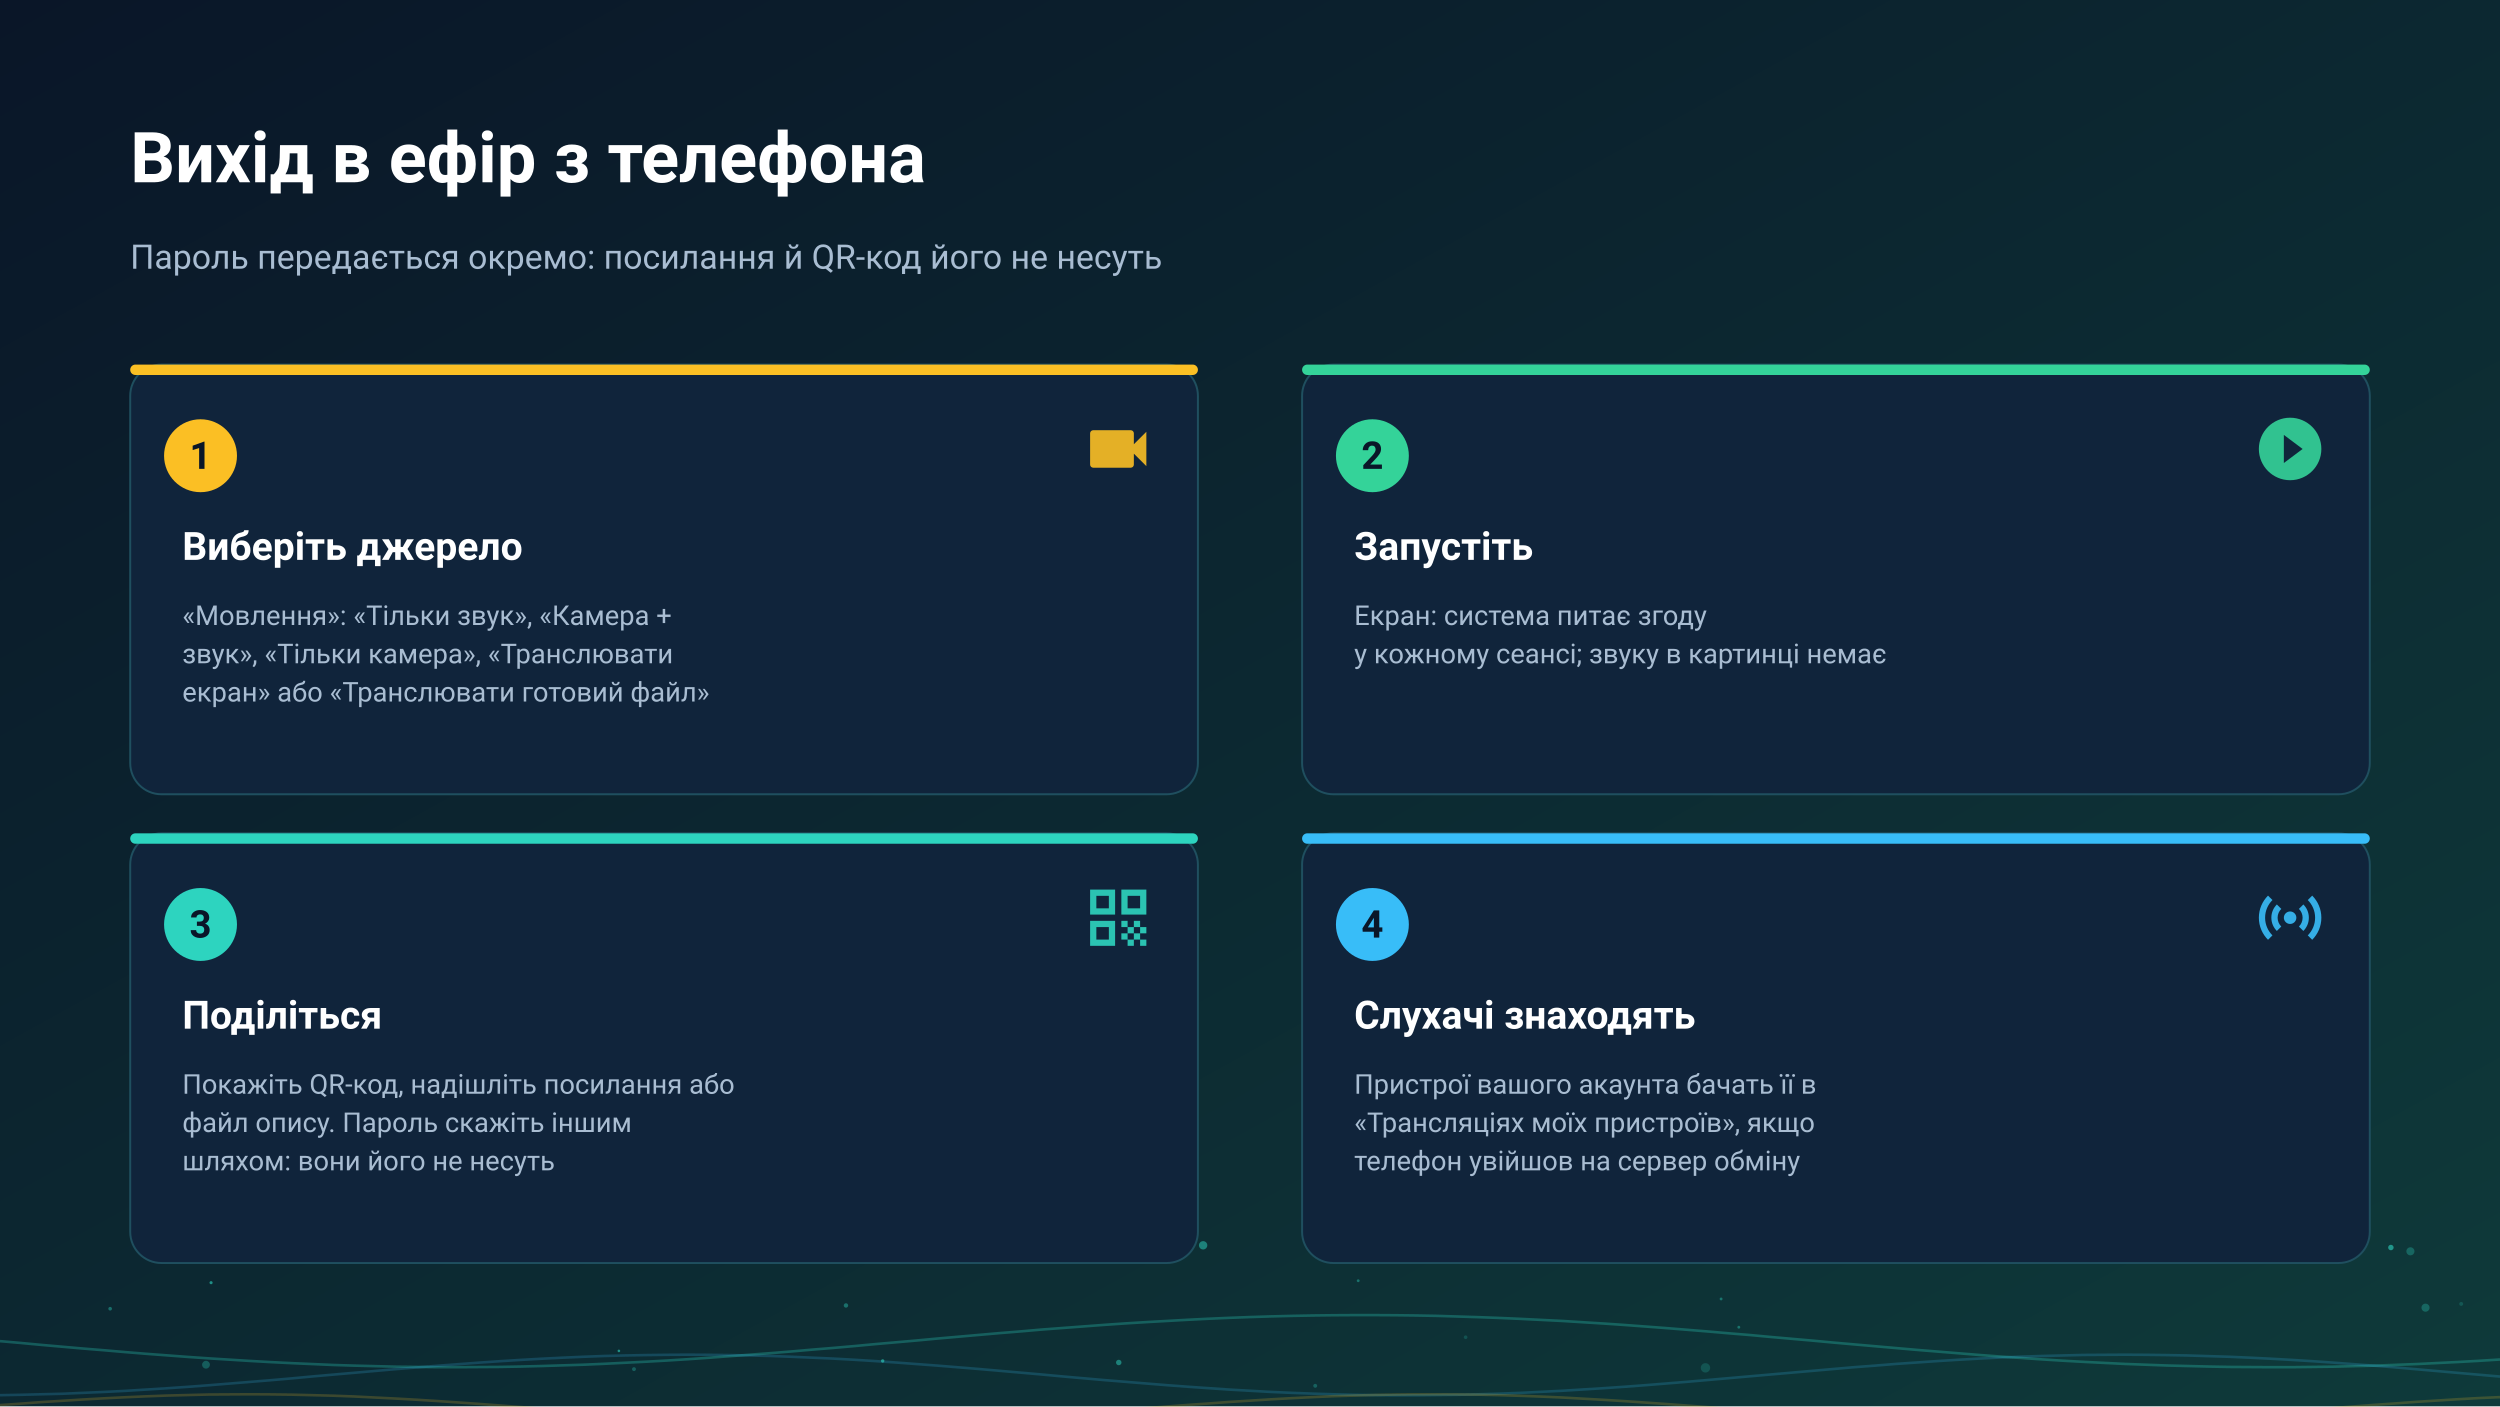
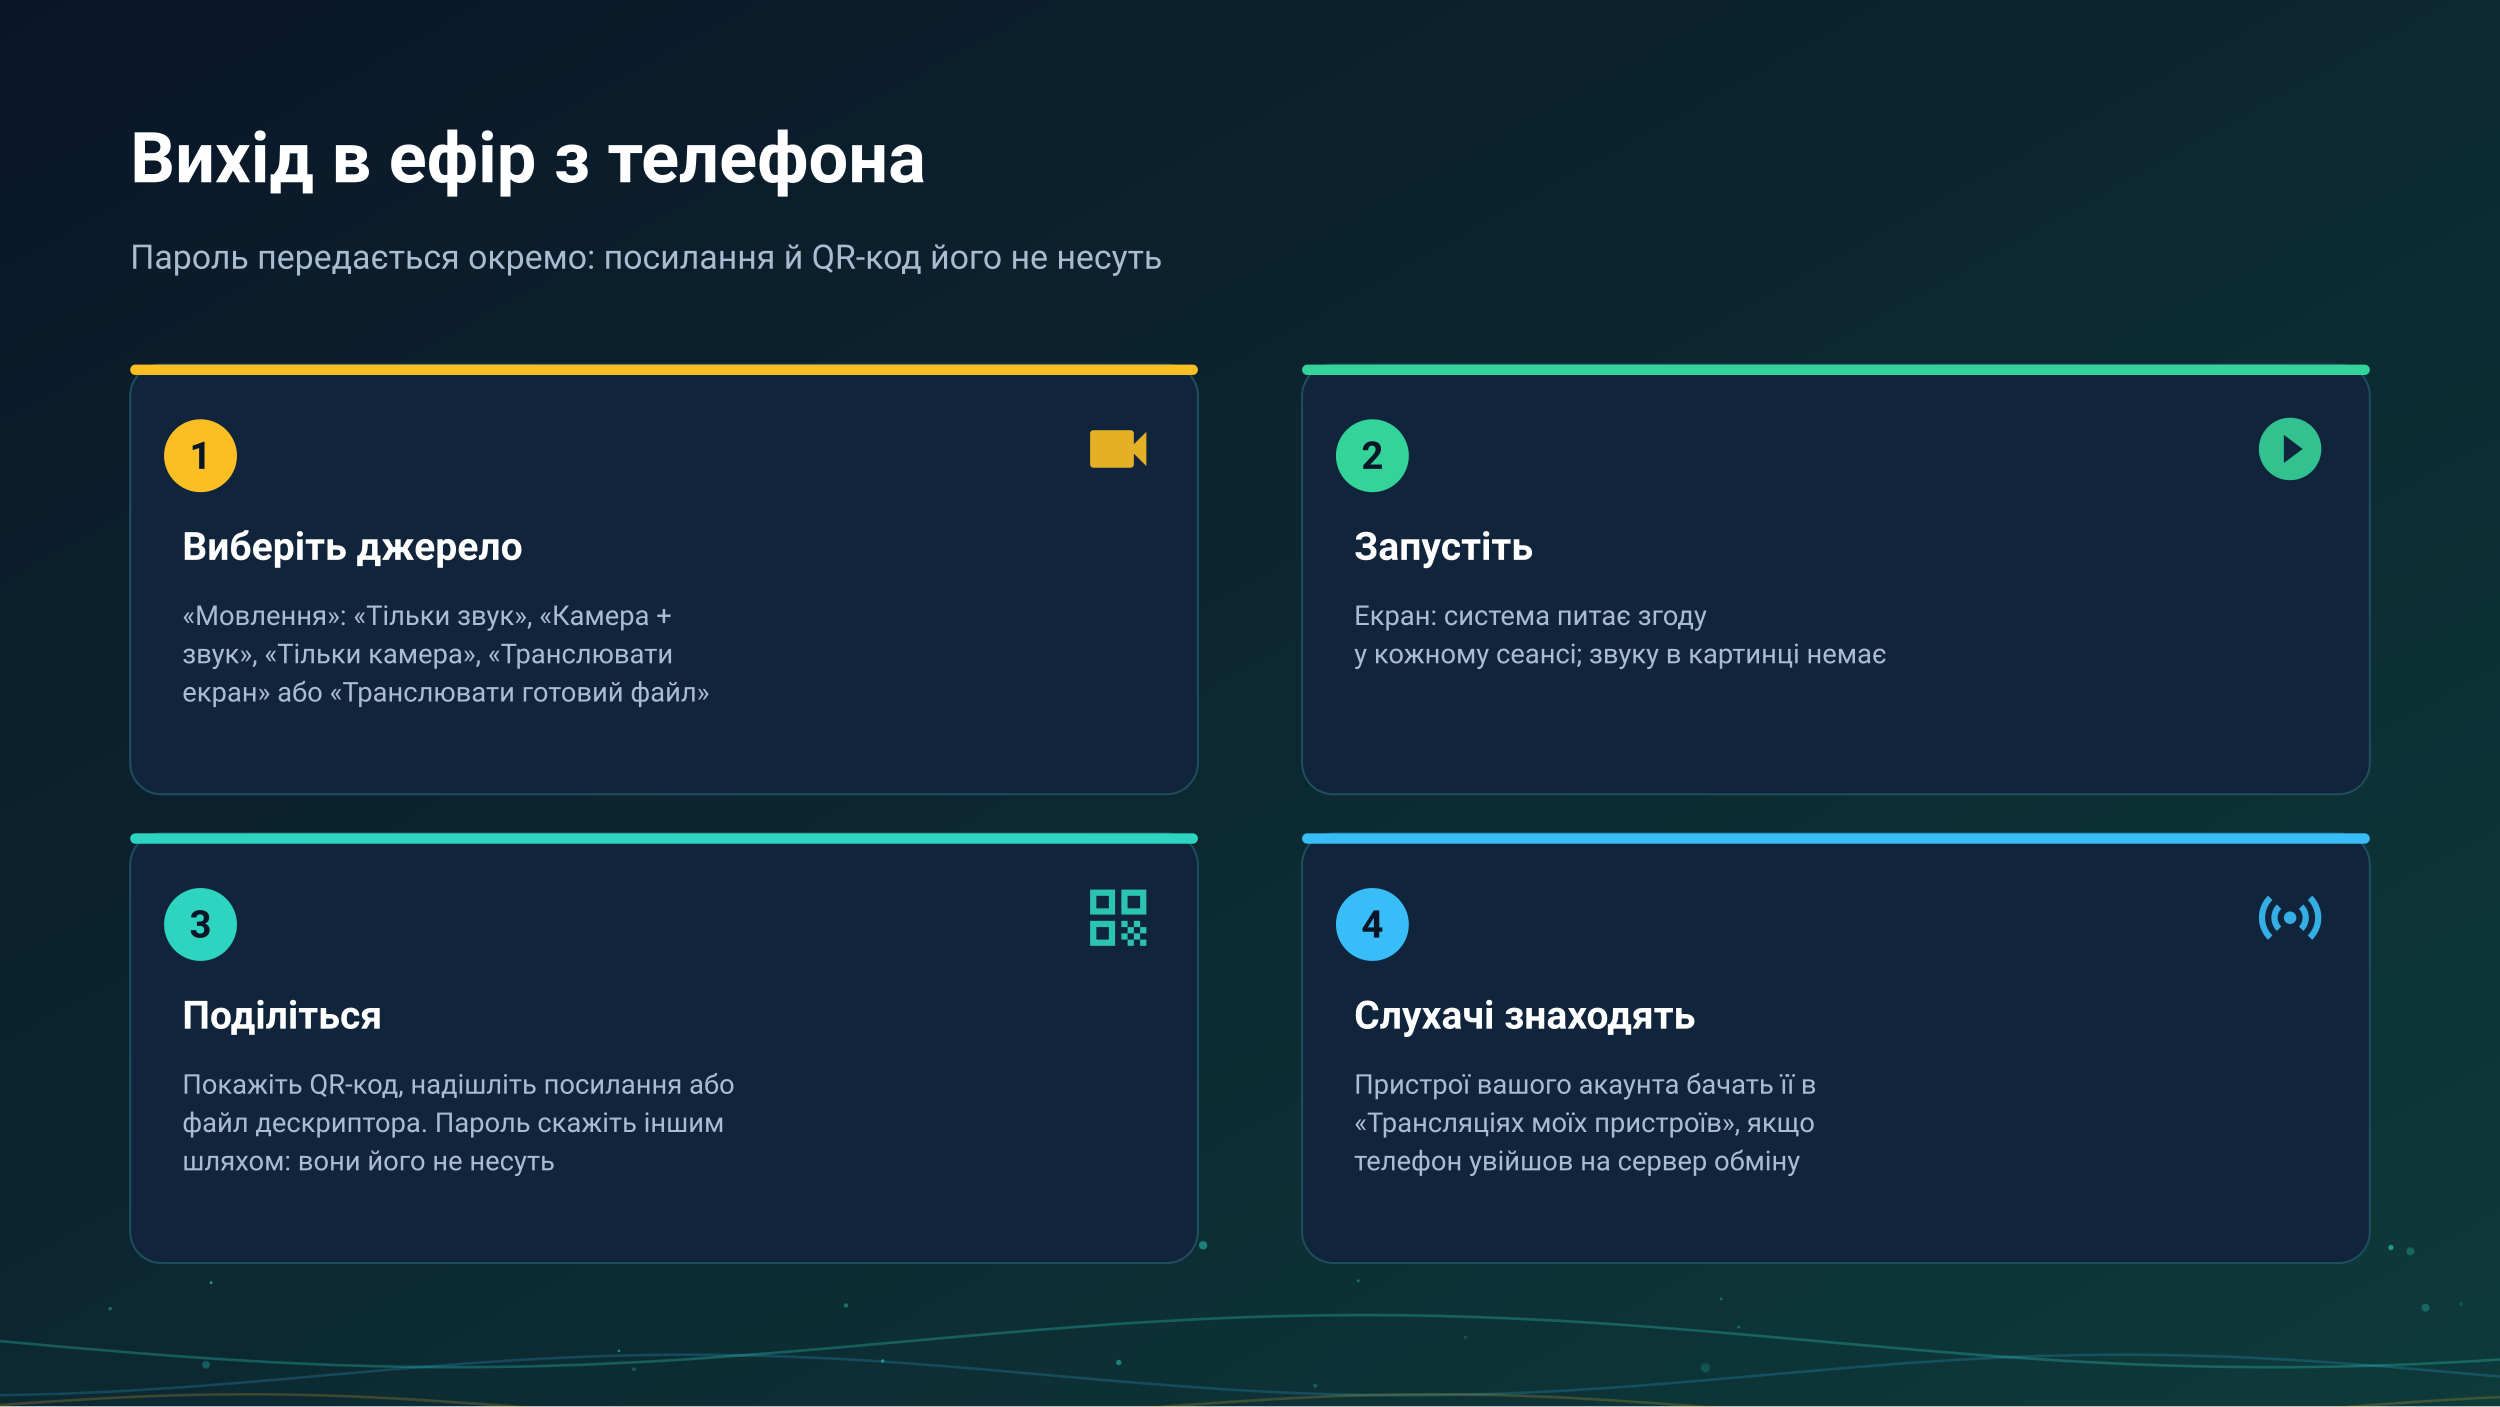
<svg xmlns="http://www.w3.org/2000/svg" viewBox="0 0 1920 1080" width="1920" height="1080" role="img" aria-labelledby="t d" lang="uk">
  <defs>
    <marker id="arr-control" viewBox="0 0 10 10" refX="8.5" refY="5" markerWidth="7" markerHeight="7" orient="auto">
      <path d="M0 0L10 5L0 10z" fill="#38bdf8" />
    </marker>
    <marker id="arr-control-s" viewBox="0 0 10 10" refX="1.5" refY="5" markerWidth="7" markerHeight="7" orient="auto">
      <path d="M10 0L0 5L10 10z" fill="#38bdf8" />
    </marker>
    <marker id="arr-tunnel" viewBox="0 0 10 10" refX="8.5" refY="5" markerWidth="7" markerHeight="7" orient="auto">
      <path d="M0 0L10 5L0 10z" fill="#34d399" />
    </marker>
    <marker id="arr-tunnel-s" viewBox="0 0 10 10" refX="1.5" refY="5" markerWidth="7" markerHeight="7" orient="auto">
      <path d="M10 0L0 5L10 10z" fill="#34d399" />
    </marker>
    <marker id="arr-media" viewBox="0 0 10 10" refX="8.5" refY="5" markerWidth="7" markerHeight="7" orient="auto">
      <path d="M0 0L10 5L0 10z" fill="#fbbf24" />
    </marker>
    <marker id="arr-media-s" viewBox="0 0 10 10" refX="1.5" refY="5" markerWidth="7" markerHeight="7" orient="auto">
      <path d="M10 0L0 5L10 10z" fill="#fbbf24" />
    </marker>
    <marker id="arr-lan" viewBox="0 0 10 10" refX="8.5" refY="5" markerWidth="7" markerHeight="7" orient="auto">
      <path d="M0 0L10 5L0 10z" fill="#c4b5fd" />
    </marker>
    <marker id="arr-lan-s" viewBox="0 0 10 10" refX="1.5" refY="5" markerWidth="7" markerHeight="7" orient="auto">
      <path d="M10 0L0 5L10 10z" fill="#c4b5fd" />
    </marker>
    <marker id="arr-danger" viewBox="0 0 10 10" refX="8.5" refY="5" markerWidth="7" markerHeight="7" orient="auto">
      <path d="M0 0L10 5L0 10z" fill="#fca5a5" />
    </marker>
    <marker id="arr-danger-s" viewBox="0 0 10 10" refX="1.5" refY="5" markerWidth="7" markerHeight="7" orient="auto">
      <path d="M10 0L0 5L10 10z" fill="#fca5a5" />
    </marker>
    <marker id="arr-server" viewBox="0 0 10 10" refX="8.5" refY="5" markerWidth="7" markerHeight="7" orient="auto">
      <path d="M0 0L10 5L0 10z" fill="#2dd4bf" />
    </marker>
    <marker id="arr-server-s" viewBox="0 0 10 10" refX="1.5" refY="5" markerWidth="7" markerHeight="7" orient="auto">
      <path d="M10 0L0 5L10 10z" fill="#2dd4bf" />
    </marker>
    <marker id="arr-muted" viewBox="0 0 10 10" refX="8.5" refY="5" markerWidth="7" markerHeight="7" orient="auto">
      <path d="M0 0L10 5L0 10z" fill="#a9bdd2" />
    </marker>
    <marker id="arr-muted-s" viewBox="0 0 10 10" refX="1.5" refY="5" markerWidth="7" markerHeight="7" orient="auto">
      <path d="M10 0L0 5L10 10z" fill="#a9bdd2" />
    </marker>
    <marker id="arr-text" viewBox="0 0 10 10" refX="8.5" refY="5" markerWidth="7" markerHeight="7" orient="auto">
      <path d="M0 0L10 5L0 10z" fill="#ffffff" />
    </marker>
    <marker id="arr-text-s" viewBox="0 0 10 10" refX="1.5" refY="5" markerWidth="7" markerHeight="7" orient="auto">
      <path d="M10 0L0 5L10 10z" fill="#ffffff" />
    </marker>
    <filter id="soft" x="-20%" y="-20%" width="140%" height="140%">
      <feDropShadow dx="0" dy="4" stdDeviation="8" flood-color="#000" flood-opacity="0.18" />
    </filter>
    <filter id="glow" x="-50%" y="-50%" width="200%" height="200%">
      <feGaussianBlur stdDeviation="14" />
    </filter>
    <linearGradient id="bgGrad" x1="0" y1="0" x2="1" y2="1">
      <stop offset="0" stop-color="#0a1628" />
      <stop offset="1" stop-color="#0e3a3a" />
    </linearGradient>
    <radialGradient id="hub" cx="0.5" cy="0.5" r="0.5">
      <stop offset="0" stop-color="#2dd4bf" stop-opacity="0.55" />
      <stop offset="1" stop-color="#2dd4bf" stop-opacity="0" />
    </radialGradient>
  </defs>
  <rect width="1920" height="1080" fill="url(#bgGrad)" />
  <g aria-hidden="true">
    <polyline points="0 1030 16 1031.4 32 1032.9 48 1034.3 64 1035.7 80 1037 96 1038.4 112 1039.7 128 1040.9 144 1042.1 160 1043.2 176 1044.2 192 1045.2 208 1046.1 224 1046.9 240 1047.6 256 1048.3 272 1048.8 288 1049.2 304 1049.6 320 1049.8 336 1050 352 1050 368 1049.9 384 1049.8 400 1049.5 416 1049.1 432 1048.6 448 1048.1 464 1047.4 480 1046.6 496 1045.8 512 1044.9 528 1043.9 544 1042.8 560 1041.6 576 1040.4 592 1039.2 608 1037.9 624 1036.5 640 1035.2 656 1033.8 672 1032.3 688 1030.9 704 1029.5 720 1028 736 1026.6 752 1025.2 768 1023.8 784 1022.5 800 1021.1 816 1019.9 832 1018.7 848 1017.5 864 1016.4 880 1015.4 896 1014.5 912 1013.6 928 1012.8 944 1012.1 960 1011.5 976 1011 992 1010.6 1008 1010.3 1024 1010.1 1040 1010 1056 1010 1072 1010.1 1088 1010.3 1104 1010.6 1120 1011.1 1136 1011.6 1152 1012.2 1168 1012.9 1184 1013.7 1200 1014.5 1216 1015.5 1232 1016.5 1248 1017.6 1264 1018.8 1280 1020 1296 1021.3 1312 1022.6 1328 1024 1344 1025.3 1360 1026.8 1376 1028.2 1392 1029.6 1408 1031.1 1424 1032.5 1440 1033.9 1456 1035.3 1472 1036.7 1488 1038 1504 1039.3 1520 1040.6 1536 1041.8 1552 1042.9 1568 1044 1584 1045 1600 1045.9 1616 1046.7 1632 1047.5 1648 1048.1 1664 1048.7 1680 1049.1 1696 1049.5 1712 1049.8 1728 1049.9 1744 1050 1760 1050 1776 1049.8 1792 1049.6 1808 1049.2 1824 1048.8 1840 1048.2 1856 1047.6 1872 1046.8 1888 1046 1904 1045.1 1920 1044.1" fill="none" stroke="#2dd4bf" stroke-width="2" opacity="0.3" />
    <polyline points="0 1071.5 16 1071.2 32 1070.8 48 1070.4 64 1069.7 80 1069 96 1068.2 112 1067.2 128 1066.2 144 1065.1 160 1063.9 176 1062.6 192 1061.3 208 1060 224 1058.6 240 1057.1 256 1055.7 272 1054.3 288 1052.9 304 1051.5 320 1050.2 336 1048.9 352 1047.7 368 1046.5 384 1045.4 400 1044.4 416 1043.5 432 1042.7 448 1042 464 1041.4 480 1041 496 1040.7 512 1040.5 528 1040.4 544 1040.5 560 1040.7 576 1041 592 1041.4 608 1042 624 1042.7 640 1043.4 656 1044.3 672 1045.3 688 1046.4 704 1047.6 720 1048.8 736 1050.1 752 1051.4 768 1052.8 784 1054.2 800 1055.6 816 1057.1 832 1058.5 848 1059.9 864 1061.2 880 1062.5 896 1063.8 912 1065 928 1066.1 944 1067.2 960 1068.1 976 1069 992 1069.7 1008 1070.3 1024 1070.8 1040 1071.2 1056 1071.5 1072 1071.6 1088 1071.6 1104 1071.4 1120 1071.2 1136 1070.8 1152 1070.3 1168 1069.7 1184 1068.9 1200 1068.1 1216 1067.1 1232 1066.1 1248 1065 1264 1063.8 1280 1062.5 1296 1061.2 1312 1059.8 1328 1058.4 1344 1057 1360 1055.6 1376 1054.2 1392 1052.8 1408 1051.4 1424 1050 1440 1048.8 1456 1047.5 1472 1046.4 1488 1045.3 1504 1044.3 1520 1043.4 1536 1042.6 1552 1041.9 1568 1041.4 1584 1041 1600 1040.6 1616 1040.5 1632 1040.4 1648 1040.5 1664 1040.7 1680 1041 1696 1041.5 1712 1042 1728 1042.7 1744 1043.5 1760 1044.4 1776 1045.4 1792 1046.5 1808 1047.7 1824 1048.9 1840 1050.2 1856 1051.6 1872 1053 1888 1054.4 1904 1055.8 1920 1057.2" fill="none" stroke="#38bdf8" stroke-width="2" opacity="0.2" />
    <polyline points="0 1079.1 16 1078 32 1076.8 48 1075.8 64 1074.8 80 1073.9 96 1073.1 112 1072.4 128 1071.8 144 1071.4 160 1071 176 1070.9 192 1070.8 208 1070.9 224 1071.1 240 1071.5 256 1071.9 272 1072.5 288 1073.3 304 1074.1 320 1075 336 1076 352 1077.1 368 1078.2 384 1079.4 400 1080.6 416 1081.9 432 1083.1 448 1084.3 464 1085.5 480 1086.7 496 1087.8 512 1088.8 528 1089.7 544 1090.6 560 1091.3 576 1091.9 592 1092.4 608 1092.8 624 1093.1 640 1093.2 656 1093.2 672 1093 688 1092.7 704 1092.3 720 1091.8 736 1091.1 752 1090.3 768 1089.4 784 1088.5 800 1087.4 816 1086.3 832 1085.1 848 1083.9 864 1082.7 880 1081.5 896 1080.2 912 1079 928 1077.9 944 1076.7 960 1075.7 976 1074.7 992 1073.8 1008 1073 1024 1072.3 1040 1071.8 1056 1071.3 1072 1071 1088 1070.8 1104 1070.8 1120 1070.9 1136 1071.1 1152 1071.5 1168 1072 1184 1072.6 1200 1073.3 1216 1074.2 1232 1075.1 1248 1076.1 1264 1077.2 1280 1078.3 1296 1079.5 1312 1080.7 1328 1082 1344 1083.2 1360 1084.4 1376 1085.6 1392 1086.8 1408 1087.8 1424 1088.9 1440 1089.8 1456 1090.6 1472 1091.4 1488 1092 1504 1092.5 1520 1092.9 1536 1093.1 1552 1093.2 1568 1093.2 1584 1093 1600 1092.7 1616 1092.3 1632 1091.7 1648 1091 1664 1090.2 1680 1089.4 1696 1088.4 1712 1087.3 1728 1086.2 1744 1085 1760 1083.8 1776 1082.6 1792 1081.4 1808 1080.1 1824 1078.9 1840 1077.8 1856 1076.6 1872 1075.6 1888 1074.6 1904 1073.7 1920 1073" fill="none" stroke="#fbbf24" stroke-width="2" opacity="0.2" />
    <circle cx="649.7" cy="1002.6" r="1.7" fill="#2dd4bf" stroke="none" stroke-width="2" opacity="0.4" />
    <circle cx="889.8" cy="1144.2" r="1.4" fill="#2dd4bf" stroke="none" stroke-width="2" opacity="0.6" />
    <circle cx="1144.6" cy="965.8" r="3.5" fill="#2dd4bf" stroke="none" stroke-width="2" opacity="0.3" />
    <circle cx="134.2" cy="955.6" r="2.3" fill="#2dd4bf" stroke="none" stroke-width="2" opacity="0.2" />
    <circle cx="1851.2" cy="961" r="3.1" fill="#2dd4bf" stroke="none" stroke-width="2" opacity="0.3" />
    <circle cx="924" cy="956.4" r="3.2" fill="#2dd4bf" stroke="none" stroke-width="2" opacity="0.5" />
    <circle cx="364.7" cy="1103.3" r="1.6" fill="#2dd4bf" stroke="none" stroke-width="2" opacity="0.5" />
    <circle cx="1781.5" cy="963.7" r="1.1" fill="#2dd4bf" stroke="none" stroke-width="2" opacity="0.5" />
    <circle cx="591" cy="965.1" r="2" fill="#2dd4bf" stroke="none" stroke-width="2" opacity="0.6" />
    <circle cx="330.5" cy="1113.5" r="1.5" fill="#2dd4bf" stroke="none" stroke-width="2" opacity="0.5" />
    <circle cx="659.7" cy="963.1" r="3.5" fill="#2dd4bf" stroke="none" stroke-width="2" opacity="0.5" />
    <circle cx="1043.1" cy="983.6" r="1.1" fill="#2dd4bf" stroke="none" stroke-width="2" opacity="0.4" />
    <circle cx="1219.8" cy="1134.1" r="3.6" fill="#2dd4bf" stroke="none" stroke-width="2" opacity="0.6" />
    <circle cx="486.9" cy="1051.5" r="1.5" fill="#2dd4bf" stroke="none" stroke-width="2" opacity="0.3" />
    <circle cx="859.2" cy="1046.4" r="2.1" fill="#2dd4bf" stroke="none" stroke-width="2" opacity="0.5" />
    <circle cx="1335.4" cy="1019.3" r="1.1" fill="#2dd4bf" stroke="none" stroke-width="2" opacity="0.4" />
    <circle cx="162.1" cy="985.1" r="1.2" fill="#2dd4bf" stroke="none" stroke-width="2" opacity="0.6" />
    <circle cx="1309.8" cy="1050.5" r="3.6" fill="#2dd4bf" stroke="none" stroke-width="2" opacity="0.2" />
    <circle cx="1720.2" cy="943.5" r="3.4" fill="#2dd4bf" stroke="none" stroke-width="2" opacity="0.3" />
    <circle cx="182.5" cy="1159.5" r="1.6" fill="#2dd4bf" stroke="none" stroke-width="2" opacity="0.6" />
    <circle cx="1351.5" cy="1093.4" r="1.4" fill="#2dd4bf" stroke="none" stroke-width="2" opacity="0.2" />
    <circle cx="224.5" cy="953.4" r="2.3" fill="#2dd4bf" stroke="none" stroke-width="2" opacity="0.5" />
    <circle cx="1762.2" cy="967.5" r="2.4" fill="#2dd4bf" stroke="none" stroke-width="2" opacity="0.5" />
    <circle cx="677.9" cy="1045.2" r="1.3" fill="#2dd4bf" stroke="none" stroke-width="2" opacity="0.6" />
    <circle cx="158.2" cy="1048.1" r="3" fill="#2dd4bf" stroke="none" stroke-width="2" opacity="0.3" />
    <circle cx="259" cy="958.1" r="3.2" fill="#2dd4bf" stroke="none" stroke-width="2" opacity="0.2" />
    <circle cx="1730.6" cy="1119.4" r="1.2" fill="#2dd4bf" stroke="none" stroke-width="2" opacity="0.3" />
    <circle cx="1151.2" cy="1120.4" r="1.4" fill="#2dd4bf" stroke="none" stroke-width="2" opacity="0.4" />
    <circle cx="475.3" cy="1037.5" r="1" fill="#2dd4bf" stroke="none" stroke-width="2" opacity="0.6" />
    <circle cx="403.7" cy="1154.9" r="2" fill="#2dd4bf" stroke="none" stroke-width="2" opacity="0.2" />
    <circle cx="1321.8" cy="997.6" r="1.1" fill="#2dd4bf" stroke="none" stroke-width="2" opacity="0.4" />
    <circle cx="1862.8" cy="1004.3" r="3.1" fill="#2dd4bf" stroke="none" stroke-width="2" opacity="0.3" />
    <circle cx="1757" cy="1143.3" r="1.8" fill="#2dd4bf" stroke="none" stroke-width="2" opacity="0.4" />
    <circle cx="466.2" cy="1137.6" r="3.2" fill="#2dd4bf" stroke="none" stroke-width="2" opacity="0.4" />
    <circle cx="1620.4" cy="943.8" r="1.4" fill="#2dd4bf" stroke="none" stroke-width="2" opacity="0.3" />
    <circle cx="1890.2" cy="1001.4" r="1.5" fill="#2dd4bf" stroke="none" stroke-width="2" opacity="0.2" />
    <circle cx="1836.2" cy="958.1" r="2.1" fill="#2dd4bf" stroke="none" stroke-width="2" opacity="0.6" />
    <circle cx="884.8" cy="962.6" r="3" fill="#2dd4bf" stroke="none" stroke-width="2" opacity="0.2" />
    <circle cx="230.7" cy="1100.9" r="2.7" fill="#2dd4bf" stroke="none" stroke-width="2" opacity="0.5" />
    <circle cx="84.6" cy="1005.1" r="1.4" fill="#2dd4bf" stroke="none" stroke-width="2" opacity="0.4" />
    <circle cx="1906" cy="1084.9" r="1.8" fill="#2dd4bf" stroke="none" stroke-width="2" opacity="0.5" />
    <circle cx="1010.1" cy="1064.3" r="1.5" fill="#2dd4bf" stroke="none" stroke-width="2" opacity="0.3" />
    <circle cx="1125.6" cy="1027" r="1.4" fill="#2dd4bf" stroke="none" stroke-width="2" opacity="0.2" />
    <circle cx="1598.6" cy="955.3" r="1.1" fill="#2dd4bf" stroke="none" stroke-width="2" opacity="0.3" />
    <circle cx="115.8" cy="1146.9" r="2.6" fill="#2dd4bf" stroke="none" stroke-width="2" opacity="0.5" />
    <circle cx="1634.5" cy="1140.8" r="3.5" fill="#2dd4bf" stroke="none" stroke-width="2" opacity="0.5" />
  </g>
  <text x="100" y="140" font-family="'Segoe UI', Roboto, 'Noto Sans', 'Helvetica Neue', Arial, sans-serif" font-size="54" font-weight="700" fill="#ffffff" text-anchor="start">
    <tspan x="100" dy="0">Вихід в ефір з телефона</tspan>
  </text>
  <text x="100" y="206.4" font-family="'Segoe UI', Roboto, 'Noto Sans', 'Helvetica Neue', Arial, sans-serif" font-size="26" font-weight="400" fill="#a9bdd2" text-anchor="start">
    <tspan x="100" dy="0">Пароль передається окремо: посилання й QR-код його не несуть</tspan>
  </text>
  <rect x="100" y="280" width="820" height="330" rx="24" fill="#10243b" stroke="#1f4f5f" stroke-width="1.5" />
  <rect x="100" y="280" width="820" height="8" rx="4" fill="#fbbf24" stroke="none" stroke-width="1.5" />
  <circle cx="154" cy="350" r="28" fill="#fbbf24" stroke="none" stroke-width="2" />
  <text x="154" y="360.1" font-family="'Segoe UI', Roboto, 'Noto Sans', 'Helvetica Neue', Arial, sans-serif" font-size="29.4" font-weight="700" fill="#0a1628" text-anchor="middle">
    <tspan x="154" dy="0">1</tspan>
  </text>
  <g transform="translate(830 316) scale(2.4)" opacity="0.9">
    <path d="M17 10.5V7c0-.55-.45-1-1-1H4c-.55 0-1 .45-1 1v10c0 .55.45 1 1 1h12c.55 0 1-.45 1-1v-3.5l4 4v-11l-4 4z" fill="#fbbf24" />
  </g>
  <text x="140" y="430" font-family="'Segoe UI', Roboto, 'Noto Sans', 'Helvetica Neue', Arial, sans-serif" font-size="30" font-weight="700" fill="#ffffff" text-anchor="start">
    <tspan x="140" dy="0">Виберіть джерело</tspan>
  </text>
  <text x="140" y="480" font-family="'Segoe UI', Roboto, 'Noto Sans', 'Helvetica Neue', Arial, sans-serif" font-size="21" font-weight="400" fill="#a9bdd2" text-anchor="start">
    <tspan x="140" dy="0">«Мовлення»: «Тільки звук», «Камера +</tspan>
    <tspan x="140" dy="29.4">звук», «Тільки камера», «Транслювати</tspan>
    <tspan x="140" dy="29.4">екран» або «Транслювати готовий файл»</tspan>
  </text>
  <rect x="1000" y="280" width="820" height="330" rx="24" fill="#10243b" stroke="#1f4f5f" stroke-width="1.5" />
  <rect x="1000" y="280" width="820" height="8" rx="4" fill="#34d399" stroke="none" stroke-width="1.5" />
  <circle cx="1054" cy="350" r="28" fill="#34d399" stroke="none" stroke-width="2" />
  <text x="1054" y="360.1" font-family="'Segoe UI', Roboto, 'Noto Sans', 'Helvetica Neue', Arial, sans-serif" font-size="29.4" font-weight="700" fill="#0a1628" text-anchor="middle">
    <tspan x="1054" dy="0">2</tspan>
  </text>
  <g transform="translate(1730 316) scale(2.4)" opacity="0.9">
    <path d="M12 2C6.48 2 2 6.48 2 12s4.48 10 10 10 10-4.48 10-10S17.52 2 12 2zm-2 14.5v-9l6 4.5-6 4.5z" fill="#34d399" />
  </g>
  <text x="1040" y="430" font-family="'Segoe UI', Roboto, 'Noto Sans', 'Helvetica Neue', Arial, sans-serif" font-size="30" font-weight="700" fill="#ffffff" text-anchor="start">
    <tspan x="1040" dy="0">Запустіть</tspan>
  </text>
  <text x="1040" y="480" font-family="'Segoe UI', Roboto, 'Noto Sans', 'Helvetica Neue', Arial, sans-serif" font-size="21" font-weight="400" fill="#a9bdd2" text-anchor="start">
    <tspan x="1040" dy="0">Екран: система питає згоду</tspan>
    <tspan x="1040" dy="29.4">у кожному сеансі; звуку в картинці немає</tspan>
  </text>
  <rect x="100" y="640" width="820" height="330" rx="24" fill="#10243b" stroke="#1f4f5f" stroke-width="1.5" />
  <rect x="100" y="640" width="820" height="8" rx="4" fill="#2dd4bf" stroke="none" stroke-width="1.5" />
  <circle cx="154" cy="710" r="28" fill="#2dd4bf" stroke="none" stroke-width="2" />
  <text x="154" y="720.1" font-family="'Segoe UI', Roboto, 'Noto Sans', 'Helvetica Neue', Arial, sans-serif" font-size="29.4" font-weight="700" fill="#0a1628" text-anchor="middle">
    <tspan x="154" dy="0">3</tspan>
  </text>
  <g transform="translate(830 676) scale(2.4)" opacity="0.9">
    <path d="M3 11h8V3H3v8zm2-6h4v4H5V5zm-2 16h8v-8H3v8zm2-6h4v4H5v-4zM13 3v8h8V3h-8zm6 6h-4V5h4v4zm0 10h2v2h-2zm-6-6h2v2h-2zm2 2h2v2h-2zm-2 2h2v2h-2zm2 2h2v2h-2zm2-2h2v2h-2zm0-4h2v2h-2zm2 2h2v2h-2z" fill="#2dd4bf" />
  </g>
  <text x="140" y="790" font-family="'Segoe UI', Roboto, 'Noto Sans', 'Helvetica Neue', Arial, sans-serif" font-size="30" font-weight="700" fill="#ffffff" text-anchor="start">
    <tspan x="140" dy="0">Поділіться</tspan>
  </text>
  <text x="140" y="840" font-family="'Segoe UI', Roboto, 'Noto Sans', 'Helvetica Neue', Arial, sans-serif" font-size="21" font-weight="400" fill="#a9bdd2" text-anchor="start">
    <tspan x="140" dy="0">Покажіть QR-код, надішліть посилання або</tspan>
-     <tspan x="140" dy="29.4">файл опису. Пароль скажіть іншим</tspan>
+     <tspan x="140" dy="29.4">файл дескриптора. Пароль скажіть іншим</tspan>
    <tspan x="140" dy="29.4">шляхом: вони його не несуть</tspan>
  </text>
  <rect x="1000" y="640" width="820" height="330" rx="24" fill="#10243b" stroke="#1f4f5f" stroke-width="1.5" />
  <rect x="1000" y="640" width="820" height="8" rx="4" fill="#38bdf8" stroke="none" stroke-width="1.5" />
  <circle cx="1054" cy="710" r="28" fill="#38bdf8" stroke="none" stroke-width="2" />
  <text x="1054" y="720.1" font-family="'Segoe UI', Roboto, 'Noto Sans', 'Helvetica Neue', Arial, sans-serif" font-size="29.4" font-weight="700" fill="#0a1628" text-anchor="middle">
    <tspan x="1054" dy="0">4</tspan>
  </text>
  <g transform="translate(1730 676) scale(2.4)" opacity="0.9">
    <path d="M7.76 16.24C6.67 15.16 6 13.66 6 12s.67-3.16 1.76-4.24l1.42 1.42C8.45 9.9 8 10.9 8 12c0 1.1.45 2.1 1.17 2.83l-1.41 1.41zm8.48 0C17.33 15.16 18 13.66 18 12s-.67-3.16-1.76-4.24l-1.42 1.42C15.55 9.9 16 10.9 16 12c0 1.1-.45 2.1-1.17 2.83l1.41 1.41zM12 10c-1.1 0-2 .9-2 2s.9 2 2 2 2-.9 2-2-.9-2-2-2zm8 2c0 2.21-.9 4.21-2.35 5.65l1.42 1.42C20.88 17.26 22 14.76 22 12s-1.12-5.26-2.93-7.070l-1.42 1.42C19.1 7.79 20 9.79 20 12zM6.35 6.35L4.93 4.93C3.12 6.74 2 9.24 2 12s1.12 5.26 2.93 7.07l1.42-1.42C4.9 16.21 4 14.21 4 12s.9-4.21 2.35-5.65z" fill="#38bdf8" />
  </g>
  <text x="1040" y="790" font-family="'Segoe UI', Roboto, 'Noto Sans', 'Helvetica Neue', Arial, sans-serif" font-size="30" font-weight="700" fill="#ffffff" text-anchor="start">
    <tspan x="1040" dy="0">Слухачі знаходять</tspan>
  </text>
  <text x="1040" y="840" font-family="'Segoe UI', Roboto, 'Noto Sans', 'Helvetica Neue', Arial, sans-serif" font-size="21" font-weight="400" fill="#a9bdd2" text-anchor="start">
    <tspan x="1040" dy="0">Пристрої вашого акаунта бачать її в</tspan>
    <tspan x="1040" dy="29.4">«Трансляціях моїх пристроїв», якщо</tspan>
    <tspan x="1040" dy="29.4">телефон увійшов на сервер обміну</tspan>
  </text>
</svg>
